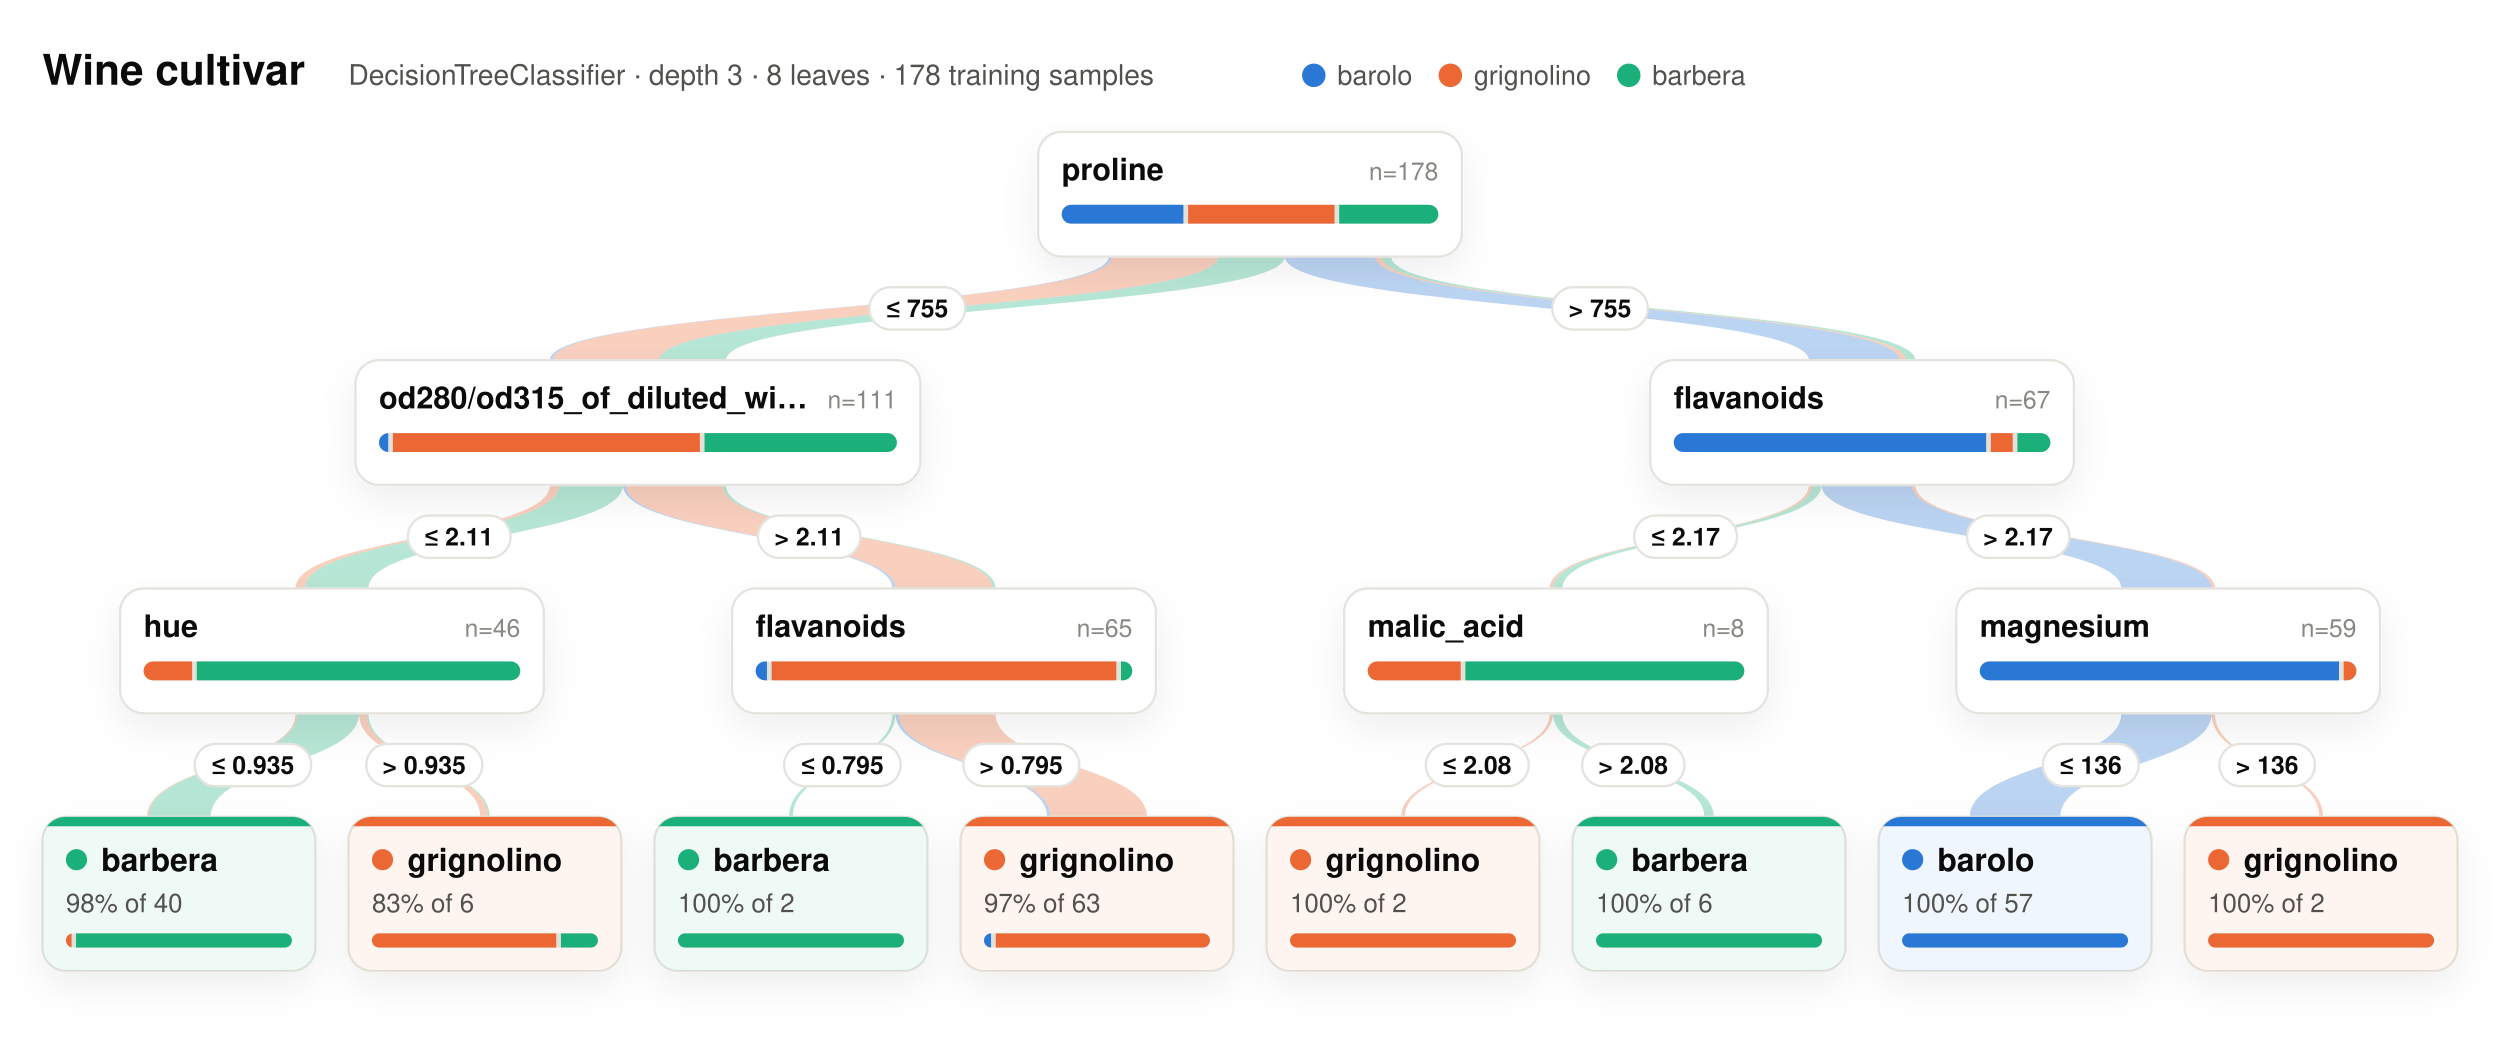
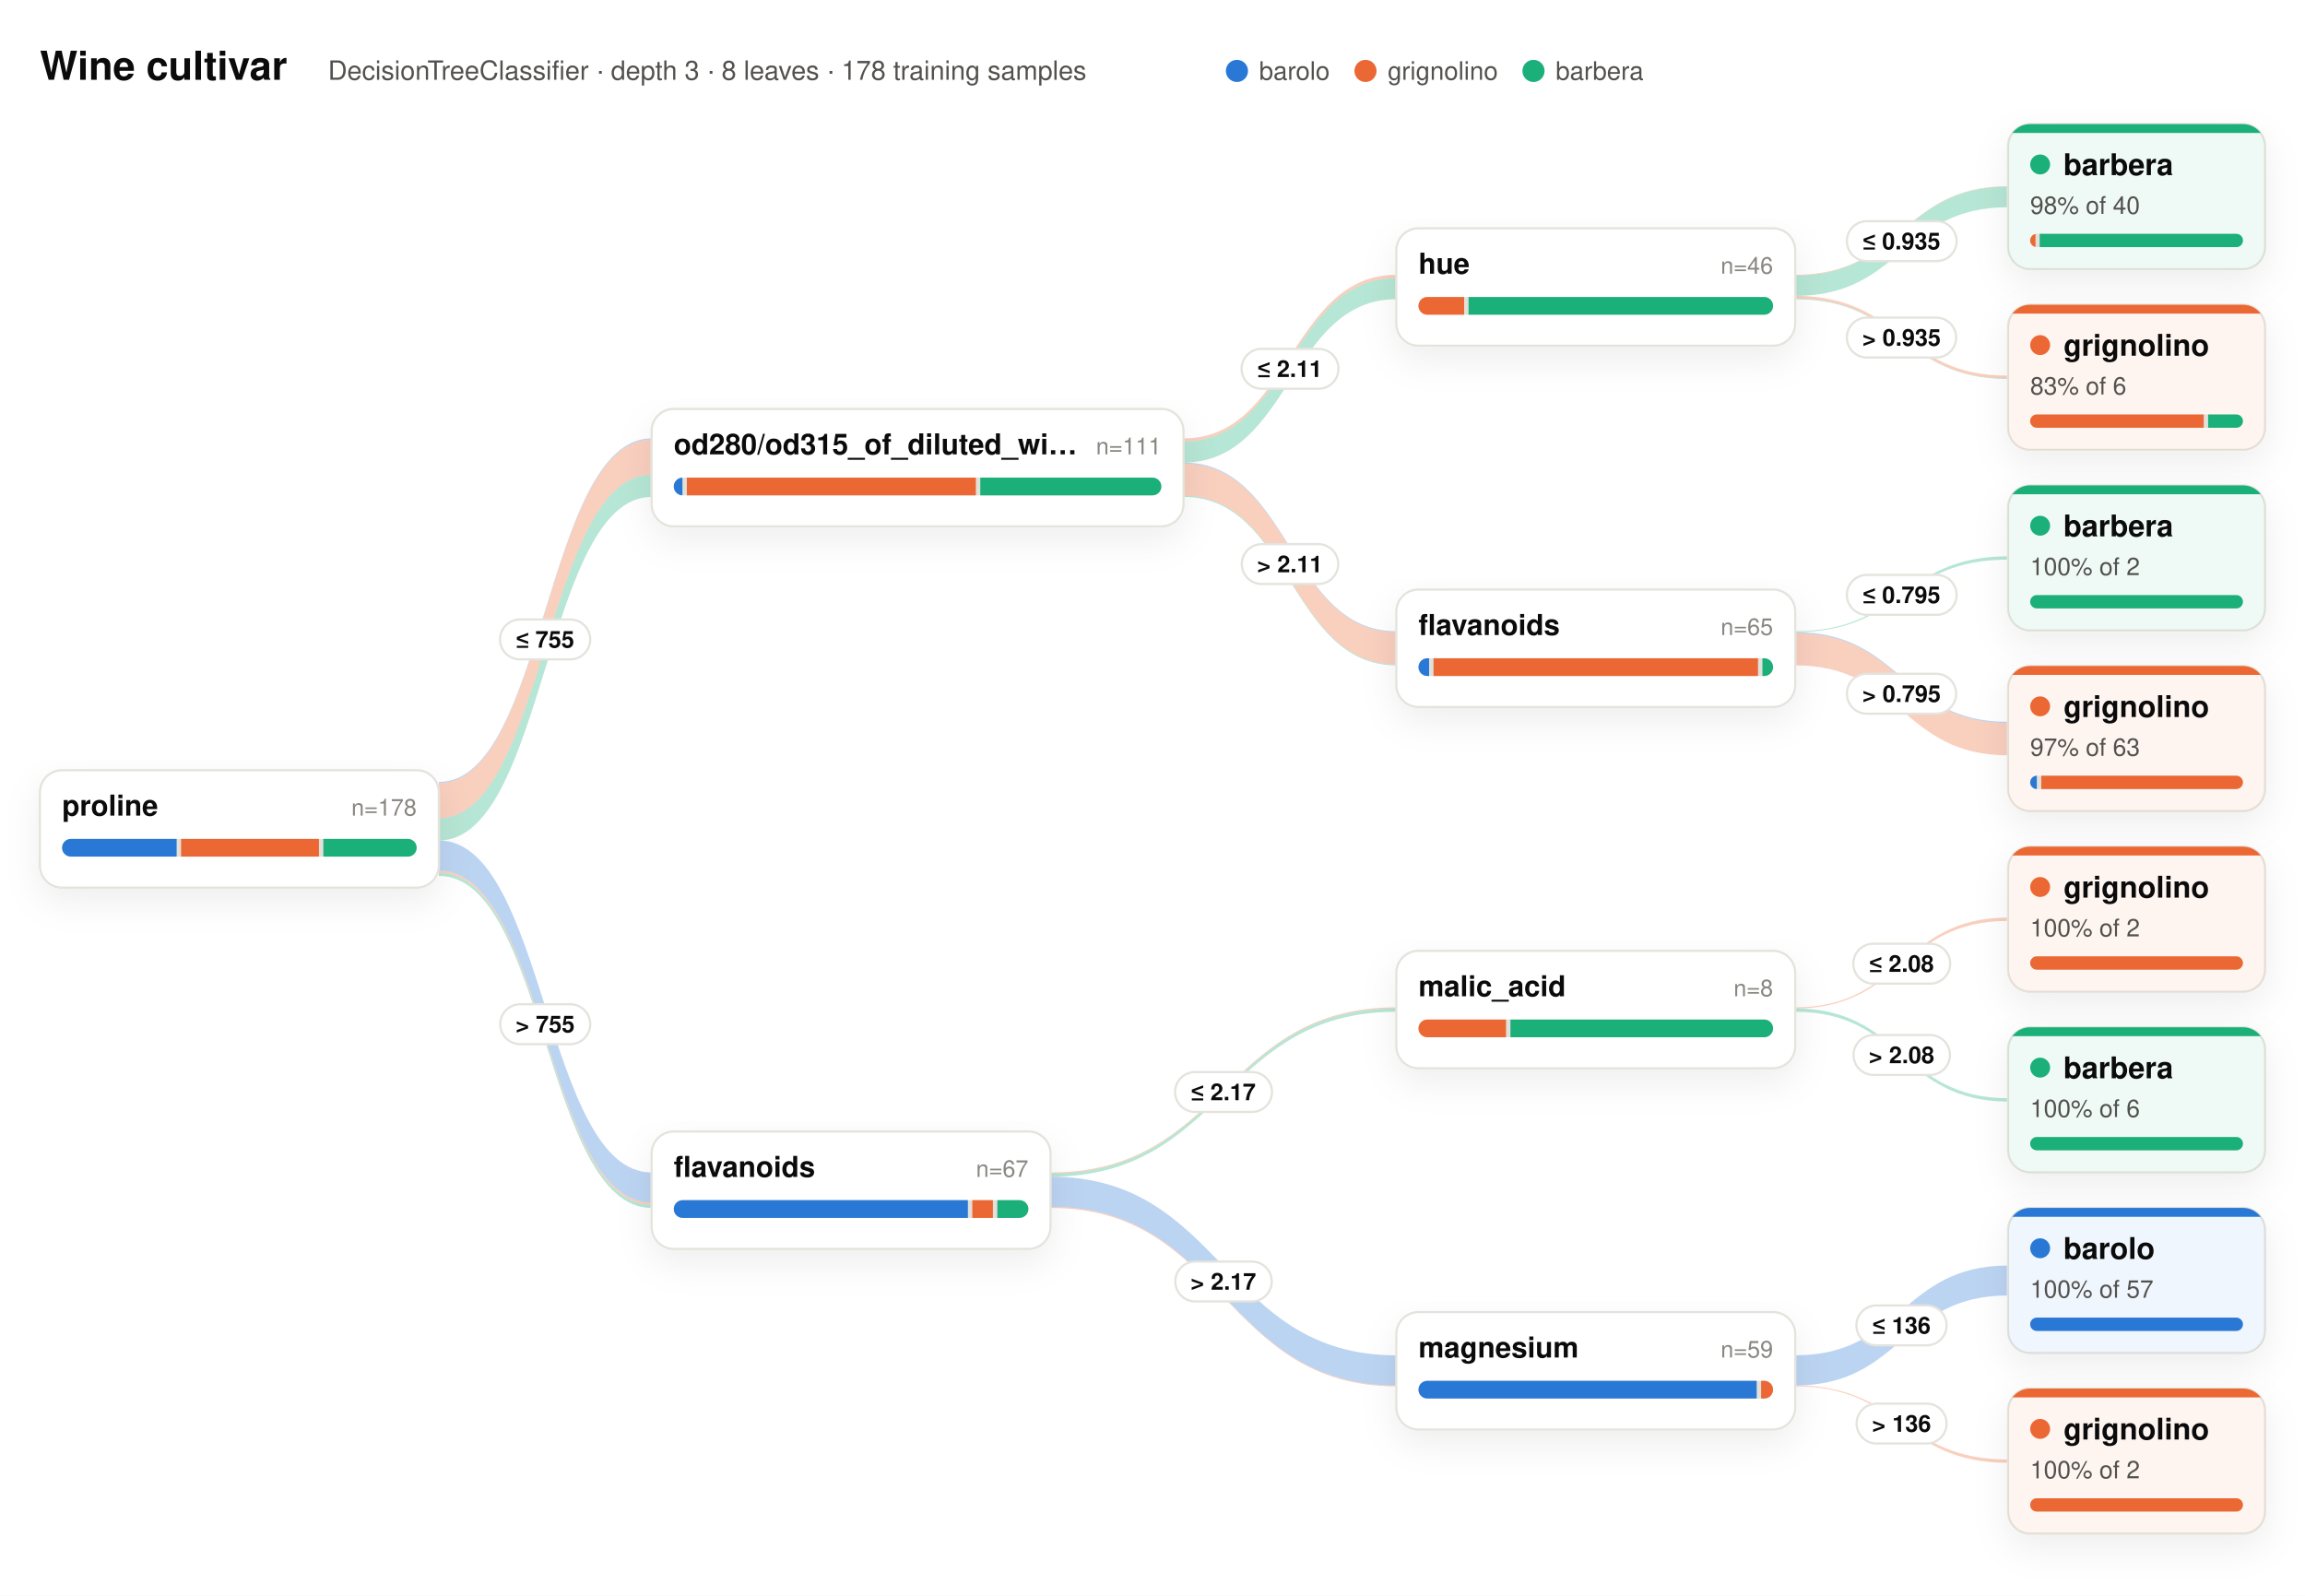
- <svg xmlns="http://www.w3.org/2000/svg" width="1062" height="440.5" viewBox="0 0 1062 440.5" role="img" aria-label="Wine cultivar" font-family="Helvetica, 'Helvetica Neue', Arial, 'Nimbus Sans', 'Liberation Sans', sans-serif">
+ <svg xmlns="http://www.w3.org/2000/svg" width="1040" height="720" viewBox="0 0 1040 720" role="img" aria-label="Wine cultivar" font-family="Helvetica, 'Helvetica Neue', Arial, 'Nimbus Sans', 'Liberation Sans', sans-serif">
  <defs>
    <filter id="dti13-sh" x="-20%" y="-20%" width="140%" height="160%">
      <feDropShadow dx="0" dy="1" stdDeviation="1" style="flood-color:#1a1a1a;flood-opacity:0.06" />
      <feDropShadow dx="0" dy="6" stdDeviation="8" style="flood-color:#1a1a1a;flood-opacity:0.07" />
    </filter>
  </defs>
  <rect width="100%" height="100%" style="fill:#ffffff" />
  <g transform="translate(18,18)">
    <text x="0" y="18" style="font-size:18px;font-weight:650;fill:#0b0b0b">Wine cultivar</text>
    <text x="130" y="18" style="font-size:12px;font-weight:400;fill:#52514e">DecisionTreeClassifier  ·  depth 3  ·  8 leaves  ·  178 training samples</text>
    <circle cx="540.1" cy="14" r="5" style="fill:#2a78d6" />
    <text x="550.1" y="18" style="font-size:11.5px;font-weight:400;fill:#52514e">barolo</text>
    <circle cx="598.1" cy="14" r="5" style="fill:#eb6834" />
    <text x="608.1" y="18" style="font-size:11.5px;font-weight:400;fill:#52514e">grignolino</text>
    <circle cx="673.9" cy="14" r="5" style="fill:#1baf7a" />
    <text x="683.9" y="18" style="font-size:11.5px;font-weight:400;fill:#52514e">barbera</text>
  </g>
  <g transform="translate(18,56)">
    <g style="fill-opacity:0.32">
-       <path d="M453,53C453,75 215.6,75 215.6,97L216.9,97C216.9,75 454.3,75 454.3,53Z" style="fill:#2a78d6" />
-       <path d="M454.3,53C454.3,75 216.9,75 216.9,97L262.1,97C262.1,75 499.5,75 499.5,53Z" style="fill:#eb6834" />
-       <path d="M499.5,53C499.5,75 262.1,75 262.1,97L290.4,97C290.4,75 527.8,75 527.8,53Z" style="fill:#1baf7a" />
-     </g>
-     <g style="fill-opacity:0.32">
-       <path d="M527.8,53C527.8,75 750.4,75 750.4,97L788.8,97C788.8,75 566.3,75 566.3,53Z" style="fill:#2a78d6" />
-       <path d="M566.3,53C566.3,75 788.8,75 788.8,97L791.5,97C791.5,75 569,75 569,53Z" style="fill:#eb6834" />
-       <path d="M569,53C569,75 791.5,75 791.5,97L795.6,97C795.6,75 573,75 573,53Z" style="fill:#1baf7a" />
-     </g>
-     <g style="fill-opacity:0.32">
-       <path d="M215.6,150C215.6,172 107.5,172 107.5,194L111.5,194C111.5,172 219.6,172 219.6,150Z" style="fill:#eb6834" />
-       <path d="M219.6,150C219.6,172 111.5,172 111.5,194L138.5,194C138.5,172 246.6,172 246.6,150Z" style="fill:#1baf7a" />
-     </g>
-     <g style="fill-opacity:0.32">
-       <path d="M246.6,150C246.6,172 361.1,172 361.1,194L362.4,194C362.4,172 247.9,172 247.9,150Z" style="fill:#2a78d6" />
-       <path d="M247.9,150C247.9,172 362.4,172 362.4,194L403.6,194C403.6,172 289.1,172 289.1,150Z" style="fill:#eb6834" />
-       <path d="M289.1,150C289.1,172 403.6,172 403.6,194L404.9,194C404.9,172 290.4,172 290.4,150Z" style="fill:#1baf7a" />
-     </g>
-     <g style="fill-opacity:0.32">
-       <path d="M107.5,247C107.5,269 44.5,269 44.5,291L45.2,291C45.2,269 108.2,269 108.2,247Z" style="fill:#eb6834" />
-       <path d="M108.2,247C108.2,269 45.2,269 45.2,291L71.5,291C71.5,269 134.5,269 134.5,247Z" style="fill:#1baf7a" />
-     </g>
-     <g style="fill-opacity:0.32">
-       <path d="M134.5,247C134.5,269 186,269 186,291L189.3,291C189.3,269 137.8,269 137.8,247Z" style="fill:#eb6834" />
-       <path d="M137.8,247C137.8,269 189.3,269 189.3,291L190,291C190,269 138.5,269 138.5,247Z" style="fill:#1baf7a" />
-     </g>
-     <g style="fill-opacity:0.32">
-       <path d="M361.1,247C361.1,269 317.2,269 317.2,291L318.8,291C318.8,269 362.4,269 362.4,247Z" style="fill:#1baf7a" />
-     </g>
-     <g style="fill-opacity:0.32">
-       <path d="M362.4,247C362.4,269 426.8,269 426.8,291L428.1,291C428.1,269 363.8,269 363.8,247Z" style="fill:#2a78d6" />
-       <path d="M363.8,247C363.8,269 428.1,269 428.1,291L469.2,291C469.2,269 404.9,269 404.9,247Z" style="fill:#eb6834" />
-     </g>
-     <g style="fill-opacity:0.32">
-       <path d="M750.4,150C750.4,172 640.3,172 640.3,194L641.7,194C641.7,172 751.8,172 751.8,150Z" style="fill:#eb6834" />
-       <path d="M751.8,150C751.8,172 641.7,172 641.7,194L645.7,194C645.7,172 755.8,172 755.8,150Z" style="fill:#1baf7a" />
-     </g>
-     <g style="fill-opacity:0.32">
-       <path d="M755.8,150C755.8,172 883.1,172 883.1,194L921.5,194C921.5,172 794.2,172 794.2,150Z" style="fill:#2a78d6" />
-       <path d="M794.2,150C794.2,172 921.5,172 921.5,194L922.9,194C922.9,172 795.6,172 795.6,150Z" style="fill:#eb6834" />
-     </g>
-     <g style="fill-opacity:0.32">
-       <path d="M640.3,247C640.3,269 577.2,269 577.2,291L578.8,291C578.8,269 641.7,269 641.7,247Z" style="fill:#eb6834" />
-     </g>
-     <g style="fill-opacity:0.32">
-       <path d="M641.7,247C641.7,269 706,269 706,291L710,291C710,269 645.7,269 645.7,247Z" style="fill:#1baf7a" />
-     </g>
-     <g style="fill-opacity:0.32">
-       <path d="M883.1,247C883.1,269 818.8,269 818.8,291L857.2,291C857.2,269 921.5,269 921.5,247Z" style="fill:#2a78d6" />
-     </g>
-     <g style="fill-opacity:0.32">
-       <path d="M921.5,247C921.5,269 967.2,269 967.2,291L968.8,291C968.8,269 922.9,269 922.9,247Z" style="fill:#eb6834" />
-     </g>
-     <g transform="translate(423,0)">
+       <path d="M180,296.8C228,296.8 228,141.8 276,141.8L276,142.3C228,142.3 228,297.3 180,297.3Z" style="fill:#2a78d6" />
+       <path d="M180,297.3C228,297.3 228,142.3 276,142.3L276,158.2C228,158.2 228,313.2 180,313.2Z" style="fill:#eb6834" />
+       <path d="M180,313.2C228,313.2 228,158.2 276,158.2L276,168.2C228,168.2 228,323.2 180,323.2Z" style="fill:#1baf7a" />
+     </g>
+     <g style="fill-opacity:0.32">
+       <path d="M180,323.2C228,323.2 228,473 276,473L276,486.6C228,486.6 228,336.8 180,336.8Z" style="fill:#2a78d6" />
+       <path d="M180,336.8C228,336.8 228,486.6 276,486.6L276,487.6C228,487.6 228,337.8 180,337.8Z" style="fill:#eb6834" />
+       <path d="M180,337.8C228,337.8 228,487.6 276,487.6L276,489C228,489 228,339.2 180,339.2Z" style="fill:#1baf7a" />
+     </g>
+     <g style="fill-opacity:0.32">
+       <path d="M516,141.8C564,141.8 564,68 612,68L612,69.5C564,69.5 564,143.2 516,143.2Z" style="fill:#eb6834" />
+       <path d="M516,143.2C564,143.2 564,69.5 612,69.5L612,79C564,79 564,152.7 516,152.7Z" style="fill:#1baf7a" />
+     </g>
+     <g style="fill-opacity:0.32">
+       <path d="M516,152.7C564,152.7 564,228.8 612,228.8L612,229.2C564,229.2 564,153.2 516,153.2Z" style="fill:#2a78d6" />
+       <path d="M516,153.2C564,153.2 564,229.2 612,229.2L612,243.8C564,243.8 564,167.7 516,167.7Z" style="fill:#eb6834" />
+       <path d="M516,167.7C564,167.7 564,243.8 612,243.8L612,244.2C564,244.2 564,168.2 516,168.2Z" style="fill:#1baf7a" />
+     </g>
+     <g style="fill-opacity:0.32">
+       <path d="M792,68C840,68 840,28 888,28L888,28.2C840,28.2 840,68.3 792,68.3Z" style="fill:#eb6834" />
+       <path d="M792,68.3C840,68.3 840,28.2 888,28.2L888,37.5C840,37.5 840,77.5 792,77.5Z" style="fill:#1baf7a" />
+     </g>
+     <g style="fill-opacity:0.32">
+       <path d="M792,77.5C840,77.5 840,113.5 888,113.5L888,114.8C840,114.8 840,78.7 792,78.7Z" style="fill:#eb6834" />
+       <path d="M792,78.7C840,78.7 840,114.8 888,114.8L888,115C840,115 840,79 792,79Z" style="fill:#1baf7a" />
+     </g>
+     <g style="fill-opacity:0.32">
+       <path d="M792,228.8C840,228.8 840,195 888,195L888,196.5C840,196.5 840,229.2 792,229.2Z" style="fill:#1baf7a" />
+     </g>
+     <g style="fill-opacity:0.32">
+       <path d="M792,229.2C840,229.2 840,269.7 888,269.7L888,270.2C840,270.2 840,229.7 792,229.7Z" style="fill:#2a78d6" />
+       <path d="M792,229.7C840,229.7 840,270.2 888,270.2L888,284.8C840,284.8 840,244.2 792,244.2Z" style="fill:#eb6834" />
+     </g>
+     <g style="fill-opacity:0.32">
+       <path d="M456,473C534,473 534,398.5 612,398.5L612,399C534,399 534,473.5 456,473.5Z" style="fill:#eb6834" />
+       <path d="M456,473.5C534,473.5 534,399 612,399L612,400.5C534,400.5 534,474.9 456,474.9Z" style="fill:#1baf7a" />
+     </g>
+     <g style="fill-opacity:0.32">
+       <path d="M456,474.9C534,474.9 534,555.5 612,555.5L612,569.1C534,569.1 534,488.5 456,488.5Z" style="fill:#2a78d6" />
+       <path d="M456,488.5C534,488.5 534,569.1 612,569.1L612,569.5C534,569.5 534,489 456,489Z" style="fill:#eb6834" />
+     </g>
+     <g style="fill-opacity:0.32">
+       <path d="M792,398.5C840,398.5 840,358 888,358L888,359.5C840,359.5 840,399 792,399Z" style="fill:#eb6834" />
+     </g>
+     <g style="fill-opacity:0.32">
+       <path d="M792,399C840,399 840,439.5 888,439.5L888,441C840,441 840,400.5 792,400.5Z" style="fill:#1baf7a" />
+     </g>
+     <g style="fill-opacity:0.32">
+       <path d="M792,555.5C840,555.5 840,515 888,515L888,528.5C840,528.5 840,569.1 792,569.1Z" style="fill:#2a78d6" />
+     </g>
+     <g style="fill-opacity:0.32">
+       <path d="M792,569.1C840,569.1 840,602.5 888,602.5L888,604C840,604 840,569.5 792,569.5Z" style="fill:#eb6834" />
+     </g>
+     <g transform="translate(0,291.5)">
      <rect class="dti-frame" width="180" height="53" rx="10" filter="url(#dti13-sh)" style="fill:#ffffff;stroke:#e4e3dd;stroke-width:1" />
      <text x="170" y="20.5" text-anchor="end" style="font-size:10.5px;font-weight:400;fill:#898781;font-variant-numeric:tabular-nums">n=178</text>
      <text x="10" y="20.5" style="font-size:13px;font-weight:600;fill:#0b0b0b">proline</text>
      <clipPath id="dti13-cb0">
        <rect x="10" y="31" width="160" height="8" rx="4" />
      </clipPath>
      <g clip-path="url(#dti13-cb0)">
        <rect x="10" y="31" width="160" height="8" style="fill:#e1e0d9" />
        <rect x="10" y="31" width="51.7" height="8" style="fill:#2a78d6" />
        <rect x="63.7" y="31" width="62.2" height="8" style="fill:#eb6834" />
        <rect x="127.9" y="31" width="42.1" height="8" style="fill:#1baf7a" />
      </g>
    </g>
-     <g transform="translate(133,97)">
+     <g transform="translate(276,128.5)">
      <rect class="dti-frame" width="240" height="53" rx="10" filter="url(#dti13-sh)" style="fill:#ffffff;stroke:#e4e3dd;stroke-width:1" />
      <text x="230" y="20.5" text-anchor="end" style="font-size:10.5px;font-weight:400;fill:#898781;font-variant-numeric:tabular-nums">n=111</text>
      <text x="10" y="20.5" style="font-size:13px;font-weight:600;fill:#0b0b0b">od280/od315_of_diluted_wi…</text>
      <clipPath id="dti13-cb1">
        <rect x="10" y="31" width="220" height="8" rx="4" />
      </clipPath>
      <g clip-path="url(#dti13-cb1)">
        <rect x="10" y="31" width="220" height="8" style="fill:#e1e0d9" />
        <rect x="10" y="31" width="3.9" height="8" style="fill:#2a78d6" />
        <rect x="15.9" y="31" width="130.4" height="8" style="fill:#eb6834" />
        <rect x="148.3" y="31" width="81.7" height="8" style="fill:#1baf7a" />
      </g>
    </g>
-     <g transform="translate(33,194)">
+     <g transform="translate(612,47)">
      <rect class="dti-frame" width="180" height="53" rx="10" filter="url(#dti13-sh)" style="fill:#ffffff;stroke:#e4e3dd;stroke-width:1" />
      <text x="170" y="20.5" text-anchor="end" style="font-size:10.5px;font-weight:400;fill:#898781;font-variant-numeric:tabular-nums">n=46</text>
      <text x="10" y="20.5" style="font-size:13px;font-weight:600;fill:#0b0b0b">hue</text>
      <clipPath id="dti13-cb2">
        <rect x="10" y="31" width="160" height="8" rx="4" />
      </clipPath>
      <g clip-path="url(#dti13-cb2)">
        <rect x="10" y="31" width="160" height="8" style="fill:#e1e0d9" />
        <rect x="10" y="31" width="20.6" height="8" style="fill:#eb6834" />
        <rect x="32.6" y="31" width="137.4" height="8" style="fill:#1baf7a" />
      </g>
    </g>
-     <g transform="translate(0,291)">
+     <g transform="translate(888,0)">
      <rect class="dti-frame" width="116" height="65.5" rx="10" filter="url(#dti13-sh)" style="fill:#ffffff;stroke:#e4e3dd;stroke-width:1" />
      <clipPath id="dti13-cc3">
        <rect width="116" height="65.5" rx="10" />
      </clipPath>
      <g clip-path="url(#dti13-cc3)">
        <rect width="116" height="65.5" style="fill:#1baf7a;fill-opacity:0.07" />
        <rect width="116" height="4" style="fill:#1baf7a" />
      </g>
      <circle cx="14.5" cy="18.2" r="4.5" style="fill:#1baf7a" />
      <text x="25" y="23" style="font-size:13.5px;font-weight:600;fill:#0b0b0b">barbera</text>
      <text x="10" y="40.5" style="font-size:11px;font-weight:400;fill:#52514e;font-variant-numeric:tabular-nums">98% of 40</text>
      <clipPath id="dti13-cb3">
        <rect x="10" y="49.5" width="96" height="6" rx="3" />
      </clipPath>
      <g clip-path="url(#dti13-cb3)">
        <rect x="10" y="49.5" width="96" height="6" style="fill:#e1e0d9" />
        <rect x="10" y="49.5" width="2.4" height="6" style="fill:#eb6834" />
        <rect x="14.3" y="49.5" width="91.7" height="6" style="fill:#1baf7a" />
      </g>
    </g>
-     <g transform="translate(130,291)">
+     <g transform="translate(888,81.5)">
      <rect class="dti-frame" width="116" height="65.5" rx="10" filter="url(#dti13-sh)" style="fill:#ffffff;stroke:#e4e3dd;stroke-width:1" />
      <clipPath id="dti13-cc4">
        <rect width="116" height="65.5" rx="10" />
      </clipPath>
      <g clip-path="url(#dti13-cc4)">
        <rect width="116" height="65.5" style="fill:#eb6834;fill-opacity:0.07" />
        <rect width="116" height="4" style="fill:#eb6834" />
      </g>
      <circle cx="14.5" cy="18.2" r="4.5" style="fill:#eb6834" />
      <text x="25" y="23" style="font-size:13.5px;font-weight:600;fill:#0b0b0b">grignolino</text>
      <text x="10" y="40.5" style="font-size:11px;font-weight:400;fill:#52514e;font-variant-numeric:tabular-nums">83% of 6</text>
      <clipPath id="dti13-cb4">
        <rect x="10" y="49.5" width="96" height="6" rx="3" />
      </clipPath>
      <g clip-path="url(#dti13-cb4)">
        <rect x="10" y="49.5" width="96" height="6" style="fill:#e1e0d9" />
        <rect x="10" y="49.5" width="78.3" height="6" style="fill:#eb6834" />
        <rect x="90.3" y="49.5" width="15.7" height="6" style="fill:#1baf7a" />
      </g>
    </g>
-     <g transform="translate(293,194)">
+     <g transform="translate(612,210)">
      <rect class="dti-frame" width="180" height="53" rx="10" filter="url(#dti13-sh)" style="fill:#ffffff;stroke:#e4e3dd;stroke-width:1" />
      <text x="170" y="20.5" text-anchor="end" style="font-size:10.5px;font-weight:400;fill:#898781;font-variant-numeric:tabular-nums">n=65</text>
      <text x="10" y="20.5" style="font-size:13px;font-weight:600;fill:#0b0b0b">flavanoids</text>
      <clipPath id="dti13-cb5">
        <rect x="10" y="31" width="160" height="8" rx="4" />
      </clipPath>
      <g clip-path="url(#dti13-cb5)">
        <rect x="10" y="31" width="160" height="8" style="fill:#e1e0d9" />
        <rect x="10" y="31" width="4.8" height="8" style="fill:#2a78d6" />
        <rect x="16.8" y="31" width="146.4" height="8" style="fill:#eb6834" />
        <rect x="165.2" y="31" width="4.8" height="8" style="fill:#1baf7a" />
      </g>
    </g>
-     <g transform="translate(260,291)">
+     <g transform="translate(888,163)">
      <rect class="dti-frame" width="116" height="65.5" rx="10" filter="url(#dti13-sh)" style="fill:#ffffff;stroke:#e4e3dd;stroke-width:1" />
      <clipPath id="dti13-cc6">
        <rect width="116" height="65.5" rx="10" />
      </clipPath>
      <g clip-path="url(#dti13-cc6)">
        <rect width="116" height="65.5" style="fill:#1baf7a;fill-opacity:0.07" />
        <rect width="116" height="4" style="fill:#1baf7a" />
      </g>
      <circle cx="14.5" cy="18.2" r="4.5" style="fill:#1baf7a" />
      <text x="25" y="23" style="font-size:13.5px;font-weight:600;fill:#0b0b0b">barbera</text>
      <text x="10" y="40.5" style="font-size:11px;font-weight:400;fill:#52514e;font-variant-numeric:tabular-nums">100% of 2</text>
      <clipPath id="dti13-cb6">
        <rect x="10" y="49.5" width="96" height="6" rx="3" />
      </clipPath>
      <g clip-path="url(#dti13-cb6)">
        <rect x="10" y="49.5" width="96" height="6" style="fill:#e1e0d9" />
        <rect x="10" y="49.5" width="96" height="6" style="fill:#1baf7a" />
      </g>
    </g>
-     <g transform="translate(390,291)">
+     <g transform="translate(888,244.5)">
      <rect class="dti-frame" width="116" height="65.5" rx="10" filter="url(#dti13-sh)" style="fill:#ffffff;stroke:#e4e3dd;stroke-width:1" />
      <clipPath id="dti13-cc7">
        <rect width="116" height="65.5" rx="10" />
      </clipPath>
      <g clip-path="url(#dti13-cc7)">
        <rect width="116" height="65.5" style="fill:#eb6834;fill-opacity:0.07" />
        <rect width="116" height="4" style="fill:#eb6834" />
      </g>
      <circle cx="14.5" cy="18.2" r="4.5" style="fill:#eb6834" />
      <text x="25" y="23" style="font-size:13.5px;font-weight:600;fill:#0b0b0b">grignolino</text>
      <text x="10" y="40.5" style="font-size:11px;font-weight:400;fill:#52514e;font-variant-numeric:tabular-nums">97% of 63</text>
      <clipPath id="dti13-cb7">
        <rect x="10" y="49.5" width="96" height="6" rx="3" />
      </clipPath>
      <g clip-path="url(#dti13-cb7)">
        <rect x="10" y="49.5" width="96" height="6" style="fill:#e1e0d9" />
        <rect x="10" y="49.5" width="3" height="6" style="fill:#2a78d6" />
        <rect x="15" y="49.5" width="91" height="6" style="fill:#eb6834" />
      </g>
    </g>
-     <g transform="translate(683,97)">
+     <g transform="translate(276,454.5)">
      <rect class="dti-frame" width="180" height="53" rx="10" filter="url(#dti13-sh)" style="fill:#ffffff;stroke:#e4e3dd;stroke-width:1" />
      <text x="170" y="20.5" text-anchor="end" style="font-size:10.5px;font-weight:400;fill:#898781;font-variant-numeric:tabular-nums">n=67</text>
      <text x="10" y="20.5" style="font-size:13px;font-weight:600;fill:#0b0b0b">flavanoids</text>
      <clipPath id="dti13-cb8">
        <rect x="10" y="31" width="160" height="8" rx="4" />
      </clipPath>
      <g clip-path="url(#dti13-cb8)">
        <rect x="10" y="31" width="160" height="8" style="fill:#e1e0d9" />
        <rect x="10" y="31" width="132.7" height="8" style="fill:#2a78d6" />
        <rect x="144.7" y="31" width="9.3" height="8" style="fill:#eb6834" />
        <rect x="156" y="31" width="14" height="8" style="fill:#1baf7a" />
      </g>
    </g>
-     <g transform="translate(553,194)">
+     <g transform="translate(612,373)">
      <rect class="dti-frame" width="180" height="53" rx="10" filter="url(#dti13-sh)" style="fill:#ffffff;stroke:#e4e3dd;stroke-width:1" />
      <text x="170" y="20.5" text-anchor="end" style="font-size:10.5px;font-weight:400;fill:#898781;font-variant-numeric:tabular-nums">n=8</text>
      <text x="10" y="20.5" style="font-size:13px;font-weight:600;fill:#0b0b0b">malic_acid</text>
      <clipPath id="dti13-cb9">
        <rect x="10" y="31" width="160" height="8" rx="4" />
      </clipPath>
      <g clip-path="url(#dti13-cb9)">
        <rect x="10" y="31" width="160" height="8" style="fill:#e1e0d9" />
        <rect x="10" y="31" width="39.5" height="8" style="fill:#eb6834" />
        <rect x="51.5" y="31" width="118.5" height="8" style="fill:#1baf7a" />
      </g>
    </g>
-     <g transform="translate(520,291)">
+     <g transform="translate(888,326)">
      <rect class="dti-frame" width="116" height="65.5" rx="10" filter="url(#dti13-sh)" style="fill:#ffffff;stroke:#e4e3dd;stroke-width:1" />
      <clipPath id="dti13-cc10">
        <rect width="116" height="65.5" rx="10" />
      </clipPath>
      <g clip-path="url(#dti13-cc10)">
        <rect width="116" height="65.5" style="fill:#eb6834;fill-opacity:0.07" />
        <rect width="116" height="4" style="fill:#eb6834" />
      </g>
      <circle cx="14.5" cy="18.2" r="4.5" style="fill:#eb6834" />
      <text x="25" y="23" style="font-size:13.5px;font-weight:600;fill:#0b0b0b">grignolino</text>
      <text x="10" y="40.5" style="font-size:11px;font-weight:400;fill:#52514e;font-variant-numeric:tabular-nums">100% of 2</text>
      <clipPath id="dti13-cb10">
        <rect x="10" y="49.5" width="96" height="6" rx="3" />
      </clipPath>
      <g clip-path="url(#dti13-cb10)">
        <rect x="10" y="49.5" width="96" height="6" style="fill:#e1e0d9" />
        <rect x="10" y="49.5" width="96" height="6" style="fill:#eb6834" />
      </g>
    </g>
-     <g transform="translate(650,291)">
+     <g transform="translate(888,407.5)">
      <rect class="dti-frame" width="116" height="65.5" rx="10" filter="url(#dti13-sh)" style="fill:#ffffff;stroke:#e4e3dd;stroke-width:1" />
      <clipPath id="dti13-cc11">
        <rect width="116" height="65.5" rx="10" />
      </clipPath>
      <g clip-path="url(#dti13-cc11)">
        <rect width="116" height="65.5" style="fill:#1baf7a;fill-opacity:0.07" />
        <rect width="116" height="4" style="fill:#1baf7a" />
      </g>
      <circle cx="14.5" cy="18.2" r="4.5" style="fill:#1baf7a" />
      <text x="25" y="23" style="font-size:13.5px;font-weight:600;fill:#0b0b0b">barbera</text>
      <text x="10" y="40.5" style="font-size:11px;font-weight:400;fill:#52514e;font-variant-numeric:tabular-nums">100% of 6</text>
      <clipPath id="dti13-cb11">
        <rect x="10" y="49.5" width="96" height="6" rx="3" />
      </clipPath>
      <g clip-path="url(#dti13-cb11)">
        <rect x="10" y="49.5" width="96" height="6" style="fill:#e1e0d9" />
        <rect x="10" y="49.5" width="96" height="6" style="fill:#1baf7a" />
      </g>
    </g>
-     <g transform="translate(813,194)">
+     <g transform="translate(612,536)">
      <rect class="dti-frame" width="180" height="53" rx="10" filter="url(#dti13-sh)" style="fill:#ffffff;stroke:#e4e3dd;stroke-width:1" />
      <text x="170" y="20.5" text-anchor="end" style="font-size:10.5px;font-weight:400;fill:#898781;font-variant-numeric:tabular-nums">n=59</text>
      <text x="10" y="20.5" style="font-size:13px;font-weight:600;fill:#0b0b0b">magnesium</text>
      <clipPath id="dti13-cb12">
        <rect x="10" y="31" width="160" height="8" rx="4" />
      </clipPath>
      <g clip-path="url(#dti13-cb12)">
        <rect x="10" y="31" width="160" height="8" style="fill:#e1e0d9" />
        <rect x="10" y="31" width="152.6" height="8" style="fill:#2a78d6" />
        <rect x="164.6" y="31" width="5.4" height="8" style="fill:#eb6834" />
      </g>
    </g>
-     <g transform="translate(780,291)">
+     <g transform="translate(888,489)">
      <rect class="dti-frame" width="116" height="65.5" rx="10" filter="url(#dti13-sh)" style="fill:#ffffff;stroke:#e4e3dd;stroke-width:1" />
      <clipPath id="dti13-cc13">
        <rect width="116" height="65.5" rx="10" />
      </clipPath>
      <g clip-path="url(#dti13-cc13)">
        <rect width="116" height="65.5" style="fill:#2a78d6;fill-opacity:0.07" />
        <rect width="116" height="4" style="fill:#2a78d6" />
      </g>
      <circle cx="14.5" cy="18.2" r="4.5" style="fill:#2a78d6" />
      <text x="25" y="23" style="font-size:13.5px;font-weight:600;fill:#0b0b0b">barolo</text>
      <text x="10" y="40.5" style="font-size:11px;font-weight:400;fill:#52514e;font-variant-numeric:tabular-nums">100% of 57</text>
      <clipPath id="dti13-cb13">
        <rect x="10" y="49.5" width="96" height="6" rx="3" />
      </clipPath>
      <g clip-path="url(#dti13-cb13)">
        <rect x="10" y="49.5" width="96" height="6" style="fill:#e1e0d9" />
        <rect x="10" y="49.5" width="96" height="6" style="fill:#2a78d6" />
      </g>
    </g>
-     <g transform="translate(910,291)">
+     <g transform="translate(888,570.5)">
      <rect class="dti-frame" width="116" height="65.5" rx="10" filter="url(#dti13-sh)" style="fill:#ffffff;stroke:#e4e3dd;stroke-width:1" />
      <clipPath id="dti13-cc14">
        <rect width="116" height="65.5" rx="10" />
      </clipPath>
      <g clip-path="url(#dti13-cc14)">
        <rect width="116" height="65.5" style="fill:#eb6834;fill-opacity:0.07" />
        <rect width="116" height="4" style="fill:#eb6834" />
      </g>
      <circle cx="14.5" cy="18.2" r="4.5" style="fill:#eb6834" />
      <text x="25" y="23" style="font-size:13.5px;font-weight:600;fill:#0b0b0b">grignolino</text>
      <text x="10" y="40.5" style="font-size:11px;font-weight:400;fill:#52514e;font-variant-numeric:tabular-nums">100% of 2</text>
      <clipPath id="dti13-cb14">
        <rect x="10" y="49.5" width="96" height="6" rx="3" />
      </clipPath>
      <g clip-path="url(#dti13-cb14)">
        <rect x="10" y="49.5" width="96" height="6" style="fill:#e1e0d9" />
        <rect x="10" y="49.5" width="96" height="6" style="fill:#eb6834" />
      </g>
    </g>
    <g class="dti-pill">
-       <rect x="351.3" y="66" width="40.7" height="18" rx="9" style="fill:#ffffff;stroke:#e4e3dd;stroke-width:1" />
-       <text x="371.7" y="78.7" text-anchor="middle" style="font-size:10.5px;font-weight:600;fill:#0b0b0b;font-variant-numeric:tabular-nums">≤ 755</text>
-     </g>
-     <g class="dti-pill">
-       <rect x="641.4" y="66" width="40.6" height="18" rx="9" style="fill:#ffffff;stroke:#e4e3dd;stroke-width:1" />
-       <text x="661.7" y="78.7" text-anchor="middle" style="font-size:10.5px;font-weight:600;fill:#0b0b0b;font-variant-numeric:tabular-nums">&gt; 755</text>
-     </g>
-     <g class="dti-pill">
-       <rect x="155.2" y="163" width="43.7" height="18" rx="9" style="fill:#ffffff;stroke:#e4e3dd;stroke-width:1" />
-       <text x="177" y="175.7" text-anchor="middle" style="font-size:10.5px;font-weight:600;fill:#0b0b0b;font-variant-numeric:tabular-nums">≤ 2.11</text>
-     </g>
-     <g class="dti-pill">
-       <rect x="304" y="163" width="43.5" height="18" rx="9" style="fill:#ffffff;stroke:#e4e3dd;stroke-width:1" />
-       <text x="325.8" y="175.7" text-anchor="middle" style="font-size:10.5px;font-weight:600;fill:#0b0b0b;font-variant-numeric:tabular-nums">&gt; 2.11</text>
-     </g>
-     <g class="dti-pill">
-       <rect x="64.7" y="260" width="49.5" height="18" rx="9" style="fill:#ffffff;stroke:#e4e3dd;stroke-width:1" />
-       <text x="89.5" y="272.7" text-anchor="middle" style="font-size:10.5px;font-weight:600;fill:#0b0b0b;font-variant-numeric:tabular-nums">≤ 0.935</text>
-     </g>
-     <g class="dti-pill">
-       <rect x="137.6" y="260" width="49.3" height="18" rx="9" style="fill:#ffffff;stroke:#e4e3dd;stroke-width:1" />
-       <text x="162.2" y="272.7" text-anchor="middle" style="font-size:10.5px;font-weight:600;fill:#0b0b0b;font-variant-numeric:tabular-nums">&gt; 0.935</text>
-     </g>
-     <g class="dti-pill">
-       <rect x="315.1" y="260" width="49.5" height="18" rx="9" style="fill:#ffffff;stroke:#e4e3dd;stroke-width:1" />
-       <text x="339.9" y="272.7" text-anchor="middle" style="font-size:10.5px;font-weight:600;fill:#0b0b0b;font-variant-numeric:tabular-nums">≤ 0.795</text>
-     </g>
-     <g class="dti-pill">
-       <rect x="391.2" y="260" width="49.3" height="18" rx="9" style="fill:#ffffff;stroke:#e4e3dd;stroke-width:1" />
-       <text x="415.8" y="272.7" text-anchor="middle" style="font-size:10.5px;font-weight:600;fill:#0b0b0b;font-variant-numeric:tabular-nums">&gt; 0.795</text>
-     </g>
-     <g class="dti-pill">
-       <rect x="676.2" y="163" width="43.7" height="18" rx="9" style="fill:#ffffff;stroke:#e4e3dd;stroke-width:1" />
-       <text x="698.1" y="175.7" text-anchor="middle" style="font-size:10.5px;font-weight:600;fill:#0b0b0b;font-variant-numeric:tabular-nums">≤ 2.17</text>
-     </g>
-     <g class="dti-pill">
-       <rect x="817.6" y="163" width="43.5" height="18" rx="9" style="fill:#ffffff;stroke:#e4e3dd;stroke-width:1" />
-       <text x="839.3" y="175.7" text-anchor="middle" style="font-size:10.5px;font-weight:600;fill:#0b0b0b;font-variant-numeric:tabular-nums">&gt; 2.17</text>
-     </g>
-     <g class="dti-pill">
-       <rect x="587.7" y="260" width="43.7" height="18" rx="9" style="fill:#ffffff;stroke:#e4e3dd;stroke-width:1" />
-       <text x="609.5" y="272.7" text-anchor="middle" style="font-size:10.5px;font-weight:600;fill:#0b0b0b;font-variant-numeric:tabular-nums">≤ 2.08</text>
-     </g>
-     <g class="dti-pill">
-       <rect x="654.1" y="260" width="43.5" height="18" rx="9" style="fill:#ffffff;stroke:#e4e3dd;stroke-width:1" />
-       <text x="675.8" y="272.7" text-anchor="middle" style="font-size:10.5px;font-weight:600;fill:#0b0b0b;font-variant-numeric:tabular-nums">&gt; 2.08</text>
-     </g>
-     <g class="dti-pill">
-       <rect x="849.8" y="260" width="40.7" height="18" rx="9" style="fill:#ffffff;stroke:#e4e3dd;stroke-width:1" />
-       <text x="870.2" y="272.7" text-anchor="middle" style="font-size:10.5px;font-weight:600;fill:#0b0b0b;font-variant-numeric:tabular-nums">≤ 136</text>
-     </g>
-     <g class="dti-pill">
-       <rect x="924.8" y="260" width="40.6" height="18" rx="9" style="fill:#ffffff;stroke:#e4e3dd;stroke-width:1" />
-       <text x="945.1" y="272.7" text-anchor="middle" style="font-size:10.5px;font-weight:600;fill:#0b0b0b;font-variant-numeric:tabular-nums">&gt; 136</text>
+       <rect x="207.6" y="223.5" width="40.7" height="18" rx="9" style="fill:#ffffff;stroke:#e4e3dd;stroke-width:1" />
+       <text x="228" y="236.2" text-anchor="middle" style="font-size:10.5px;font-weight:600;fill:#0b0b0b;font-variant-numeric:tabular-nums">≤ 755</text>
+     </g>
+     <g class="dti-pill">
+       <rect x="207.7" y="397.1" width="40.6" height="18" rx="9" style="fill:#ffffff;stroke:#e4e3dd;stroke-width:1" />
+       <text x="228" y="409.8" text-anchor="middle" style="font-size:10.5px;font-weight:600;fill:#0b0b0b;font-variant-numeric:tabular-nums">&gt; 755</text>
+     </g>
+     <g class="dti-pill">
+       <rect x="542.2" y="101.4" width="43.7" height="18" rx="9" style="fill:#ffffff;stroke:#e4e3dd;stroke-width:1" />
+       <text x="564" y="114.1" text-anchor="middle" style="font-size:10.5px;font-weight:600;fill:#0b0b0b;font-variant-numeric:tabular-nums">≤ 2.11</text>
+     </g>
+     <g class="dti-pill">
+       <rect x="542.3" y="189.5" width="43.5" height="18" rx="9" style="fill:#ffffff;stroke:#e4e3dd;stroke-width:1" />
+       <text x="564" y="202.2" text-anchor="middle" style="font-size:10.5px;font-weight:600;fill:#0b0b0b;font-variant-numeric:tabular-nums">&gt; 2.11</text>
+     </g>
+     <g class="dti-pill">
+       <rect x="815.3" y="43.8" width="49.5" height="18" rx="9" style="fill:#ffffff;stroke:#e4e3dd;stroke-width:1" />
+       <text x="840" y="56.5" text-anchor="middle" style="font-size:10.5px;font-weight:600;fill:#0b0b0b;font-variant-numeric:tabular-nums">≤ 0.935</text>
+     </g>
+     <g class="dti-pill">
+       <rect x="815.3" y="87.3" width="49.3" height="18" rx="9" style="fill:#ffffff;stroke:#e4e3dd;stroke-width:1" />
+       <text x="840" y="100" text-anchor="middle" style="font-size:10.5px;font-weight:600;fill:#0b0b0b;font-variant-numeric:tabular-nums">&gt; 0.935</text>
+     </g>
+     <g class="dti-pill">
+       <rect x="815.3" y="203.4" width="49.5" height="18" rx="9" style="fill:#ffffff;stroke:#e4e3dd;stroke-width:1" />
+       <text x="840" y="216.1" text-anchor="middle" style="font-size:10.5px;font-weight:600;fill:#0b0b0b;font-variant-numeric:tabular-nums">≤ 0.795</text>
+     </g>
+     <g class="dti-pill">
+       <rect x="815.3" y="248" width="49.3" height="18" rx="9" style="fill:#ffffff;stroke:#e4e3dd;stroke-width:1" />
+       <text x="840" y="260.7" text-anchor="middle" style="font-size:10.5px;font-weight:600;fill:#0b0b0b;font-variant-numeric:tabular-nums">&gt; 0.795</text>
+     </g>
+     <g class="dti-pill">
+       <rect x="512.2" y="427.7" width="43.7" height="18" rx="9" style="fill:#ffffff;stroke:#e4e3dd;stroke-width:1" />
+       <text x="534" y="440.4" text-anchor="middle" style="font-size:10.5px;font-weight:600;fill:#0b0b0b;font-variant-numeric:tabular-nums">≤ 2.17</text>
+     </g>
+     <g class="dti-pill">
+       <rect x="512.3" y="513.2" width="43.5" height="18" rx="9" style="fill:#ffffff;stroke:#e4e3dd;stroke-width:1" />
+       <text x="534" y="525.9" text-anchor="middle" style="font-size:10.5px;font-weight:600;fill:#0b0b0b;font-variant-numeric:tabular-nums">&gt; 2.17</text>
+     </g>
+     <g class="dti-pill">
+       <rect x="818.2" y="369.8" width="43.7" height="18" rx="9" style="fill:#ffffff;stroke:#e4e3dd;stroke-width:1" />
+       <text x="840" y="382.5" text-anchor="middle" style="font-size:10.5px;font-weight:600;fill:#0b0b0b;font-variant-numeric:tabular-nums">≤ 2.08</text>
+     </g>
+     <g class="dti-pill">
+       <rect x="818.3" y="411" width="43.5" height="18" rx="9" style="fill:#ffffff;stroke:#e4e3dd;stroke-width:1" />
+       <text x="840" y="423.7" text-anchor="middle" style="font-size:10.5px;font-weight:600;fill:#0b0b0b;font-variant-numeric:tabular-nums">&gt; 2.08</text>
+     </g>
+     <g class="dti-pill">
+       <rect x="819.6" y="533" width="40.7" height="18" rx="9" style="fill:#ffffff;stroke:#e4e3dd;stroke-width:1" />
+       <text x="840" y="545.7" text-anchor="middle" style="font-size:10.5px;font-weight:600;fill:#0b0b0b;font-variant-numeric:tabular-nums">≤ 136</text>
+     </g>
+     <g class="dti-pill">
+       <rect x="819.7" y="577.3" width="40.6" height="18" rx="9" style="fill:#ffffff;stroke:#e4e3dd;stroke-width:1" />
+       <text x="840" y="590" text-anchor="middle" style="font-size:10.5px;font-weight:600;fill:#0b0b0b;font-variant-numeric:tabular-nums">&gt; 136</text>
    </g>
  </g>
</svg>
